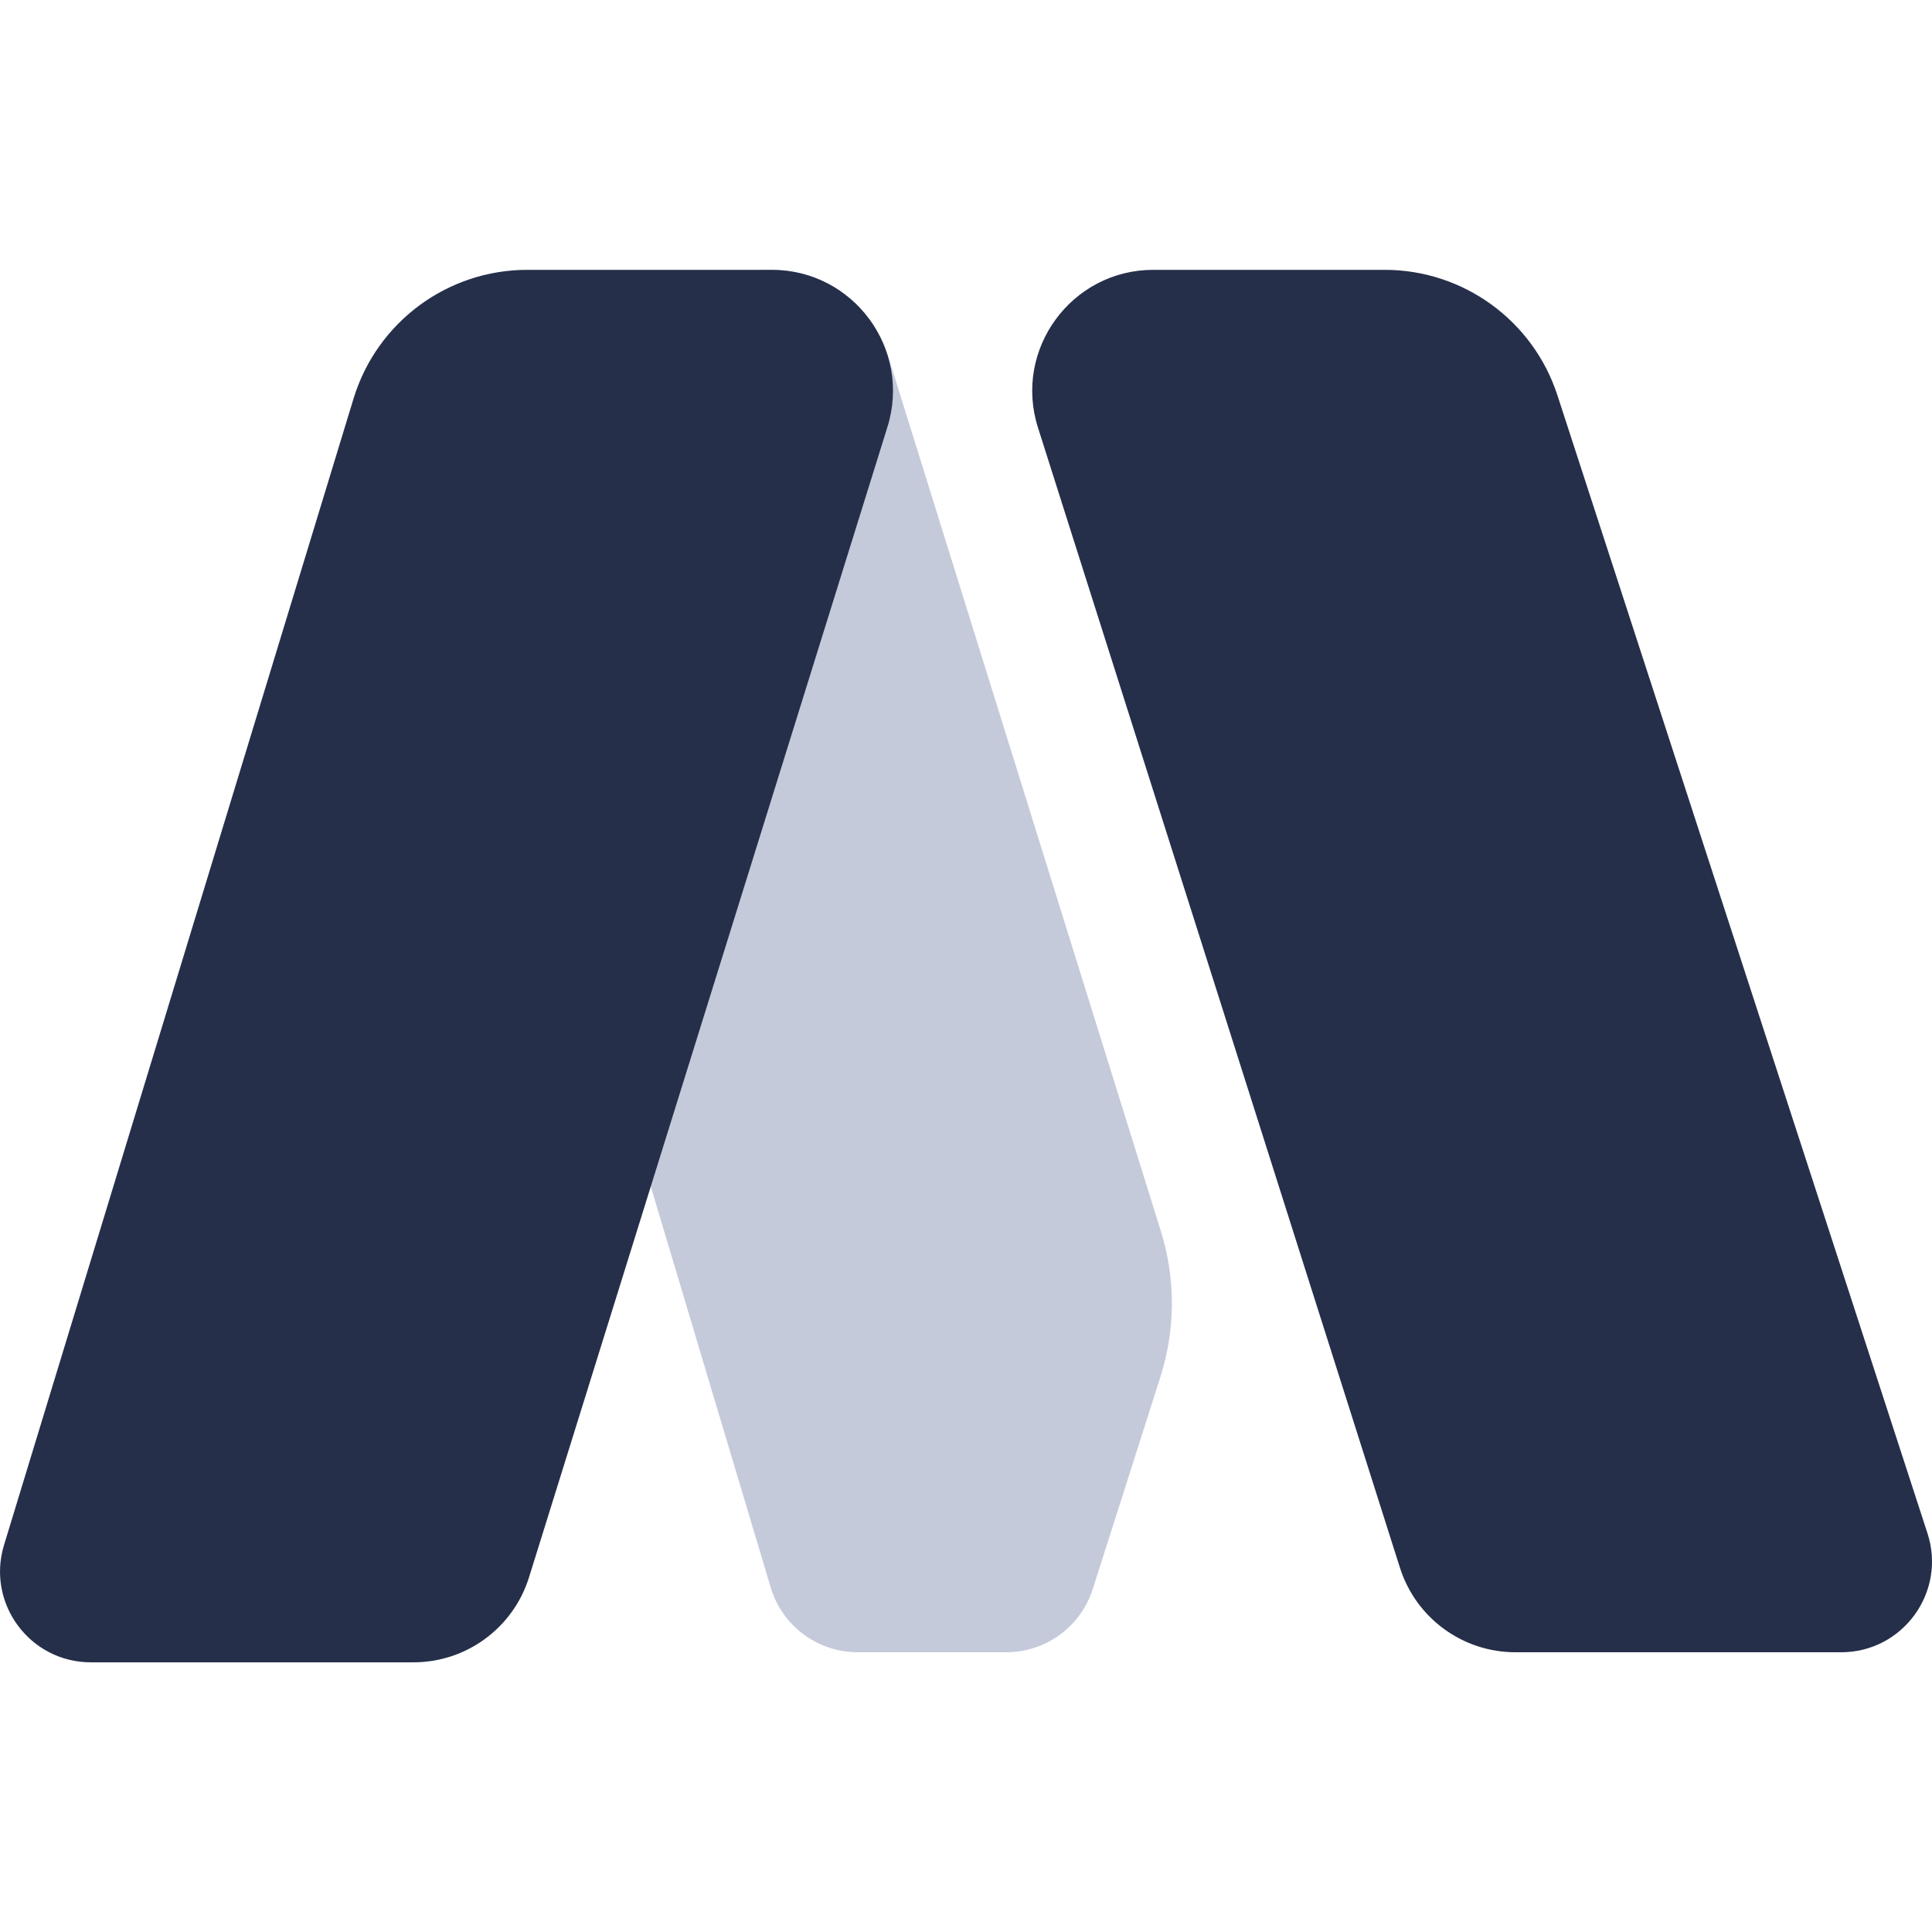
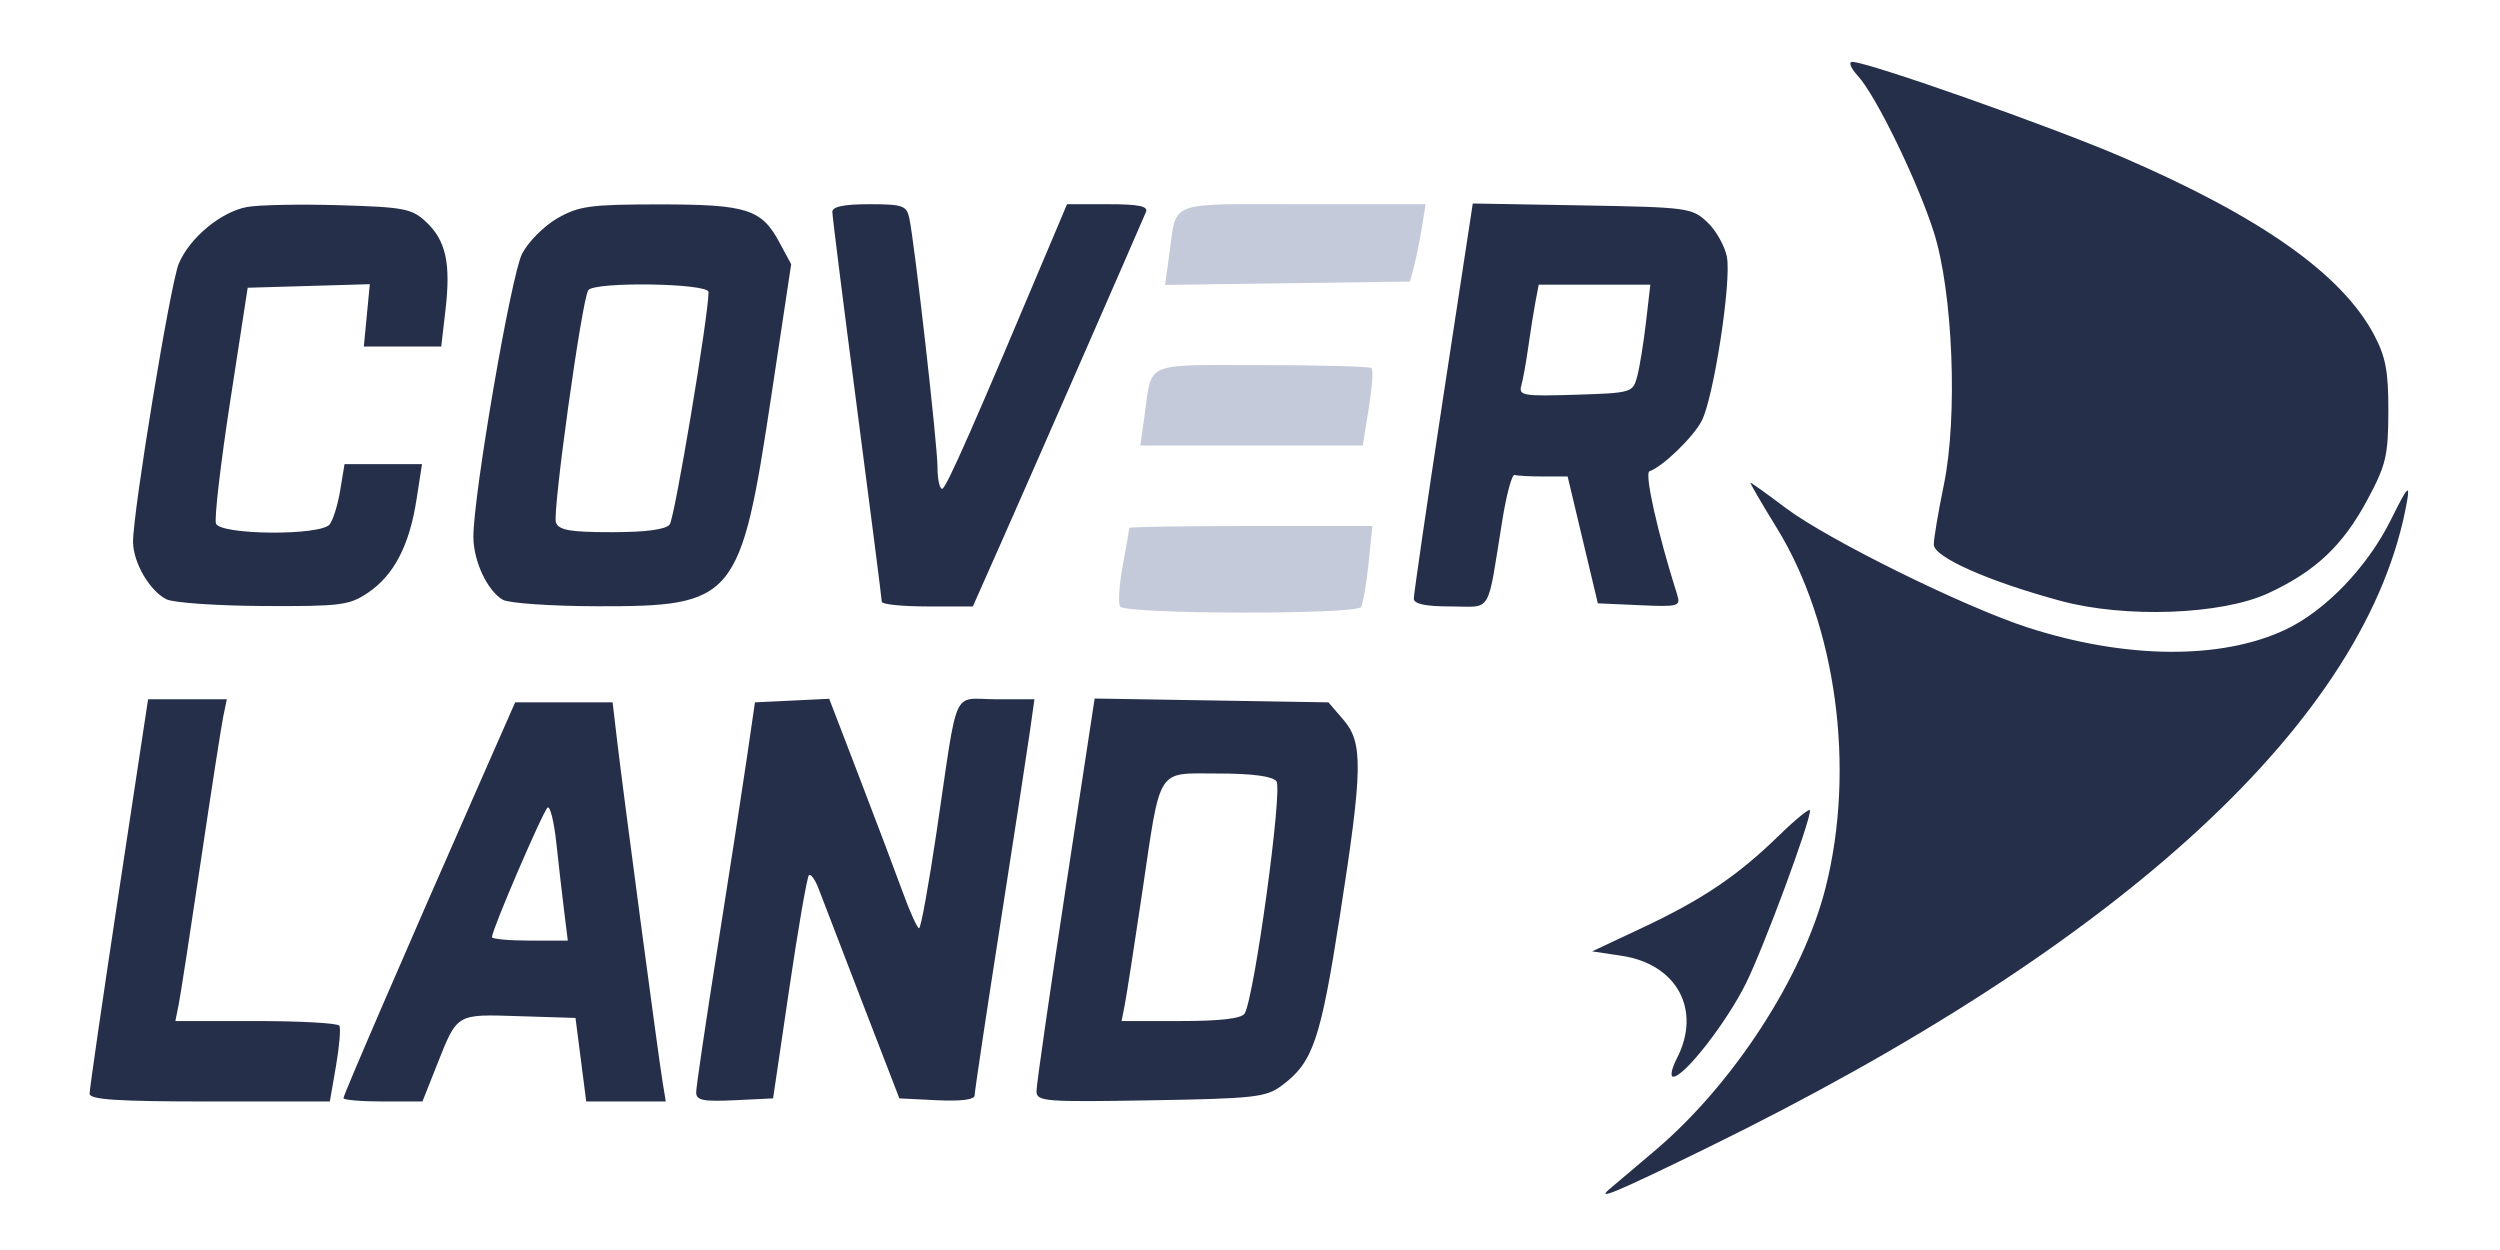
- <svg xmlns="http://www.w3.org/2000/svg" width="24" height="24" viewBox="0 0 24 24" fill="none">
-   <path d="M14.421 15.295L11.033 4.426C10.834 3.787 10.243 3.352 9.574 3.352C8.761 3.352 8.09 3.99 8.049 4.803L7.648 12.674C7.63 13.017 7.671 13.36 7.77 13.689L9.574 19.72C9.717 20.198 10.156 20.525 10.655 20.525H12.5C12.991 20.525 13.426 20.207 13.575 19.739L14.415 17.104C14.603 16.516 14.605 15.884 14.421 15.295Z" fill="#C4CADA" />
-   <path d="M19.347 4.911L23.944 19.048C24.181 19.777 23.638 20.525 22.871 20.525H18.825C18.17 20.525 17.59 20.101 17.391 19.476L12.894 5.312C12.586 4.342 13.31 3.352 14.328 3.352H17.201C18.178 3.352 19.045 3.982 19.347 4.911Z" fill="#252F4A" />
-   <path d="M6.55 3.352H9.588C10.602 3.352 11.326 4.336 11.024 5.304L6.572 19.593C6.376 20.222 5.794 20.65 5.136 20.65H1.129C0.371 20.65 -0.171 19.918 0.05 19.193L4.392 4.951C4.682 4.001 5.558 3.352 6.55 3.352Z" fill="#252F4A" />
+ <svg xmlns="http://www.w3.org/2000/svg" width="50" height="25" viewBox="0 0 403 202" fill="none">
+   <g>
+     <path fill="#252F4A" fill-rule="evenodd" d="M259.550,192.192 C260.072,191.747 263.394,188.934 266.932,185.942 C279.575,175.244 290.854,157.881 294.502,143.500 C299.407,124.163 296.248,100.909 286.589,85.250 C284.129,81.263 282.234,78.000 282.378,78.000 C282.521,78.000 285.083,79.839 288.069,82.086 C294.904,87.228 317.021,98.141 327.302,101.444 C343.052,106.504 358.401,106.631 368.753,101.786 C375.268,98.737 382.071,91.657 385.893,83.951 C388.524,78.646 388.983,78.122 388.476,81.000 C382.306,116.016 342.742,152.552 275.263,185.549 C260.900,192.573 257.327,194.084 259.550,192.192 Z M13.979,176.750 C13.967,176.062 16.089,161.438 18.694,144.250 L23.430,113.000 L29.794,113.000 L36.159,113.000 L35.586,115.750 C35.271,117.263 33.646,127.725 31.975,139.000 C30.304,150.275 28.690,160.738 28.389,162.250 L27.841,165.000 L40.862,165.000 C48.023,165.000 54.087,165.338 54.338,165.750 C54.589,166.162 54.345,169.088 53.798,172.250 L52.801,178.000 L33.401,178.000 C18.558,178.000 13.995,177.706 13.979,176.750 Z M55.000,177.461 C55.000,176.948 64.719,154.462 77.027,126.500 L82.749,113.500 L90.623,113.500 L98.497,113.500 L99.264,120.000 C100.252,128.385 105.864,170.503 106.559,174.750 L107.091,178.000 L100.662,178.000 L94.234,178.000 L93.367,171.250 L92.500,164.500 L83.402,164.214 C73.101,163.891 73.443,163.685 70.047,172.250 L67.768,178.000 L61.384,178.000 C57.873,178.000 55.000,177.758 55.000,177.461 Z M90.667,147.250 C90.343,144.637 89.777,139.696 89.411,136.269 C89.045,132.843 88.413,130.245 88.007,130.496 C87.307,130.928 79.000,150.242 79.000,151.437 C79.000,151.747 81.758,152.000 85.129,152.000 L91.258,152.000 L90.667,147.250 Z M112.000,176.532 C112.000,175.672 113.549,165.188 115.441,153.234 C117.334,141.280 119.471,127.450 120.191,122.500 L121.500,113.500 L127.500,113.212 L133.500,112.924 L138.410,125.712 C141.111,132.745 144.261,141.088 145.410,144.250 C146.559,147.412 147.736,150.000 148.024,150.000 C148.313,150.000 149.598,142.912 150.880,134.250 C154.415,110.356 153.224,113.000 160.458,113.000 L166.665,113.000 L165.925,118.250 C165.517,121.138 163.343,135.295 161.092,149.711 C158.841,164.127 157.000,176.411 157.000,177.009 C157.000,177.704 154.812,177.988 150.920,177.798 L144.839,177.500 L138.855,162.000 C135.564,153.475 132.398,145.240 131.820,143.699 C131.242,142.158 130.521,141.146 130.217,141.449 C129.914,141.752 128.488,149.988 127.049,159.750 L124.431,177.500 L118.216,177.798 C113.118,178.042 112.000,177.814 112.000,176.532 Z M166.997,176.312 C166.995,175.315 169.109,160.636 171.694,143.691 L176.395,112.883 L195.286,113.191 L214.177,113.500 L216.589,116.306 C219.811,120.055 219.735,124.227 216.008,148.113 C212.886,168.120 211.673,171.669 206.680,175.395 C204.094,177.326 202.333,177.526 185.430,177.812 C168.191,178.104 167.000,178.007 166.997,176.312 Z M200.629,163.791 C202.191,161.264 206.812,127.529 205.772,126.250 C205.105,125.430 201.866,125.000 196.353,125.000 C186.243,125.000 187.142,123.577 184.040,144.500 C182.817,152.750 181.576,160.738 181.283,162.250 L180.750,165.000 L190.316,165.000 C196.718,165.000 200.129,164.600 200.629,163.791 Z M270.474,171.050 C274.514,163.237 270.518,155.800 261.558,154.456 L256.790,153.741 L264.835,149.960 C274.619,145.361 280.283,141.543 286.941,135.057 C289.723,132.347 292.000,130.507 292.000,130.968 C292.000,132.931 284.555,153.026 281.658,158.885 C278.521,165.227 271.690,174.000 269.889,174.000 C269.372,174.000 269.635,172.672 270.474,171.050 Z M332.500,97.100 C320.803,93.934 312.000,90.026 312.000,88.001 C312.000,87.018 312.730,82.684 313.622,78.369 C315.899,67.361 315.099,47.220 312.000,37.500 C309.368,29.247 302.655,15.444 299.719,12.250 C298.582,11.012 298.177,10.000 298.819,10.000 C301.378,10.000 331.221,20.532 342.589,25.446 C364.889,35.087 377.944,44.308 383.133,54.082 C385.039,57.671 385.475,60.002 385.457,66.500 C385.437,73.656 385.079,75.163 382.059,80.785 C378.091,88.175 373.677,92.332 366.046,95.867 C358.515,99.355 342.945,99.928 332.500,97.100 Z M26.420,96.855 C23.709,95.540 21.000,90.888 21.000,87.550 C21.000,82.578 27.036,45.849 28.383,42.625 C30.130,38.445 35.178,34.245 39.410,33.451 C41.254,33.105 47.956,32.975 54.303,33.161 C64.830,33.470 66.067,33.709 68.370,35.876 C71.559,38.875 72.366,42.538 71.494,50.056 L70.804,56.000 L64.549,56.000 L58.294,56.000 L58.778,50.962 L59.262,45.924 L49.394,46.212 L39.526,46.500 L36.698,64.858 C35.142,74.956 34.110,83.843 34.403,84.608 C35.118,86.472 51.273,86.597 52.764,84.750 C53.320,84.062 54.089,81.588 54.475,79.250 L55.176,75.000 L61.437,75.000 L67.697,75.000 L66.805,80.750 C65.660,88.133 63.170,92.926 59.015,95.750 C55.968,97.821 54.622,97.995 42.102,97.932 C34.621,97.895 27.564,97.411 26.420,96.855 Z M80.750,96.920 C78.245,95.461 76.000,90.652 76.000,86.745 C76.000,79.901 82.104,44.426 83.871,41.000 C84.864,39.075 87.437,36.495 89.588,35.266 C93.062,33.283 94.900,33.033 106.000,33.031 C120.167,33.029 122.544,33.775 125.428,39.124 L127.355,42.701 L124.126,64.100 C119.173,96.920 118.261,98.020 96.016,97.970 C88.582,97.953 81.712,97.481 80.750,96.920 Z M107.724,84.750 C108.531,83.709 114.000,50.985 114.000,47.195 C114.000,45.752 95.440,45.479 94.556,46.909 C93.502,48.614 88.740,82.879 89.339,84.442 C89.815,85.682 91.655,86.000 98.346,86.000 C103.890,86.000 107.085,85.574 107.724,84.750 Z M141.995,97.250 C141.993,96.838 140.195,82.775 138.000,66.000 C135.805,49.225 134.007,34.938 134.005,34.250 C134.001,33.389 135.860,33.000 139.981,33.000 C145.374,33.000 146.009,33.221 146.443,35.250 C147.307,39.286 151.000,71.907 151.000,75.500 C151.000,77.425 151.338,78.996 151.750,78.992 C152.379,78.985 156.690,69.201 170.140,37.250 L171.929,33.000 L178.571,33.000 C183.498,33.000 185.079,33.323 184.690,34.250 C183.450,37.205 165.833,77.435 161.480,87.250 L156.712,98.000 L149.356,98.000 C145.310,98.000 141.998,97.662 141.995,97.250 Z M227.973,96.750 C227.959,96.062 230.096,81.412 232.723,64.192 L237.500,32.885 L255.172,33.192 C272.266,33.490 272.928,33.579 275.407,35.910 C276.816,37.235 278.241,39.768 278.573,41.538 C279.320,45.517 276.431,64.266 274.495,68.011 C273.129,70.651 268.177,75.433 266.060,76.154 C265.203,76.447 267.383,86.181 270.519,96.060 C271.131,97.988 270.809,98.079 264.438,97.798 L257.711,97.500 L255.270,87.250 L252.830,77.000 L248.915,77.000 C246.762,77.000 244.662,76.888 244.250,76.750 C243.838,76.612 242.954,79.875 242.287,84.000 C239.757,99.634 240.730,98.000 233.955,98.000 C229.872,98.000 227.992,97.607 227.973,96.750 Z M264.073,60.827 C264.465,59.357 265.103,55.420 265.491,52.077 L266.196,46.000 L257.178,46.000 L248.159,46.000 L247.633,48.750 C247.344,50.263 246.825,53.525 246.480,56.000 C246.136,58.475 245.626,61.305 245.347,62.289 C244.883,63.929 245.610,64.053 254.101,63.789 C263.194,63.505 263.374,63.452 264.073,60.827 Z" />
+     <path fill="#C4CADA" fill-rule="evenodd" d="M180.506,98.010 C180.170,97.466 180.368,94.458 180.947,91.327 C181.526,88.195 182.000,85.490 182.000,85.316 C182.000,85.142 190.839,85.000 201.642,85.000 L221.285,85.000 L220.649,91.085 C220.299,94.432 219.758,97.582 219.447,98.085 C218.668,99.346 181.287,99.274 180.506,98.010 Z M184.443,67.250 C185.711,58.273 184.040,59.000 203.401,59.000 C212.897,59.000 220.890,59.223 221.162,59.496 C221.435,59.768 221.223,62.693 220.691,65.996 L219.724,72.000 L201.749,72.000 L183.773,72.000 L184.443,67.250 Z M188.440,41.272 C189.717,32.226 187.700,33.000 210.005,33.000 L229.874,33.000 L229.275,36.750 C228.945,38.812 228.378,41.625 228.016,43.000 L227.358,45.500 L207.562,45.772 L187.766,46.043 L188.440,41.272 Z" />
+   </g>
</svg>
